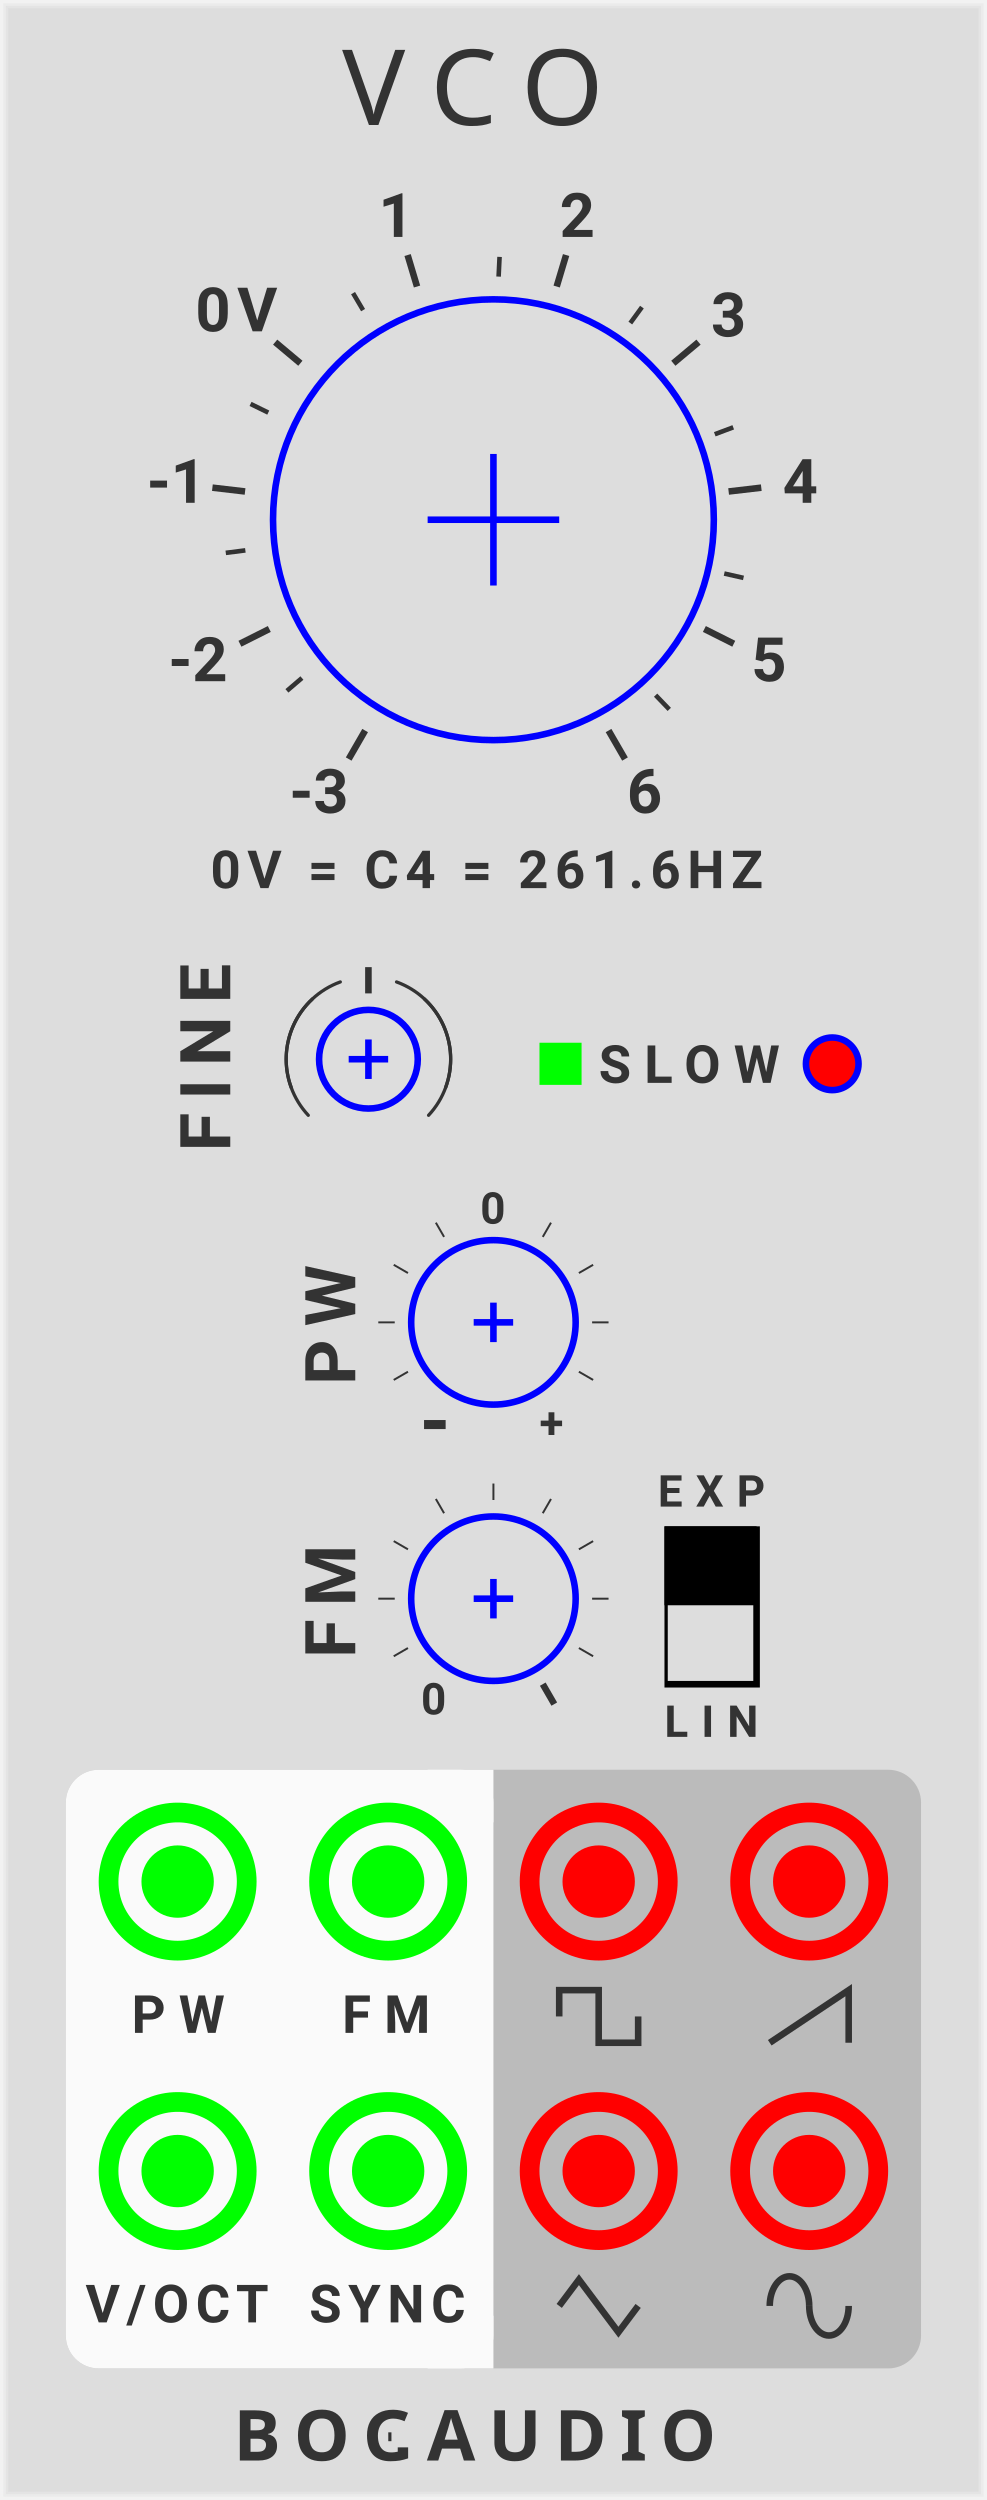
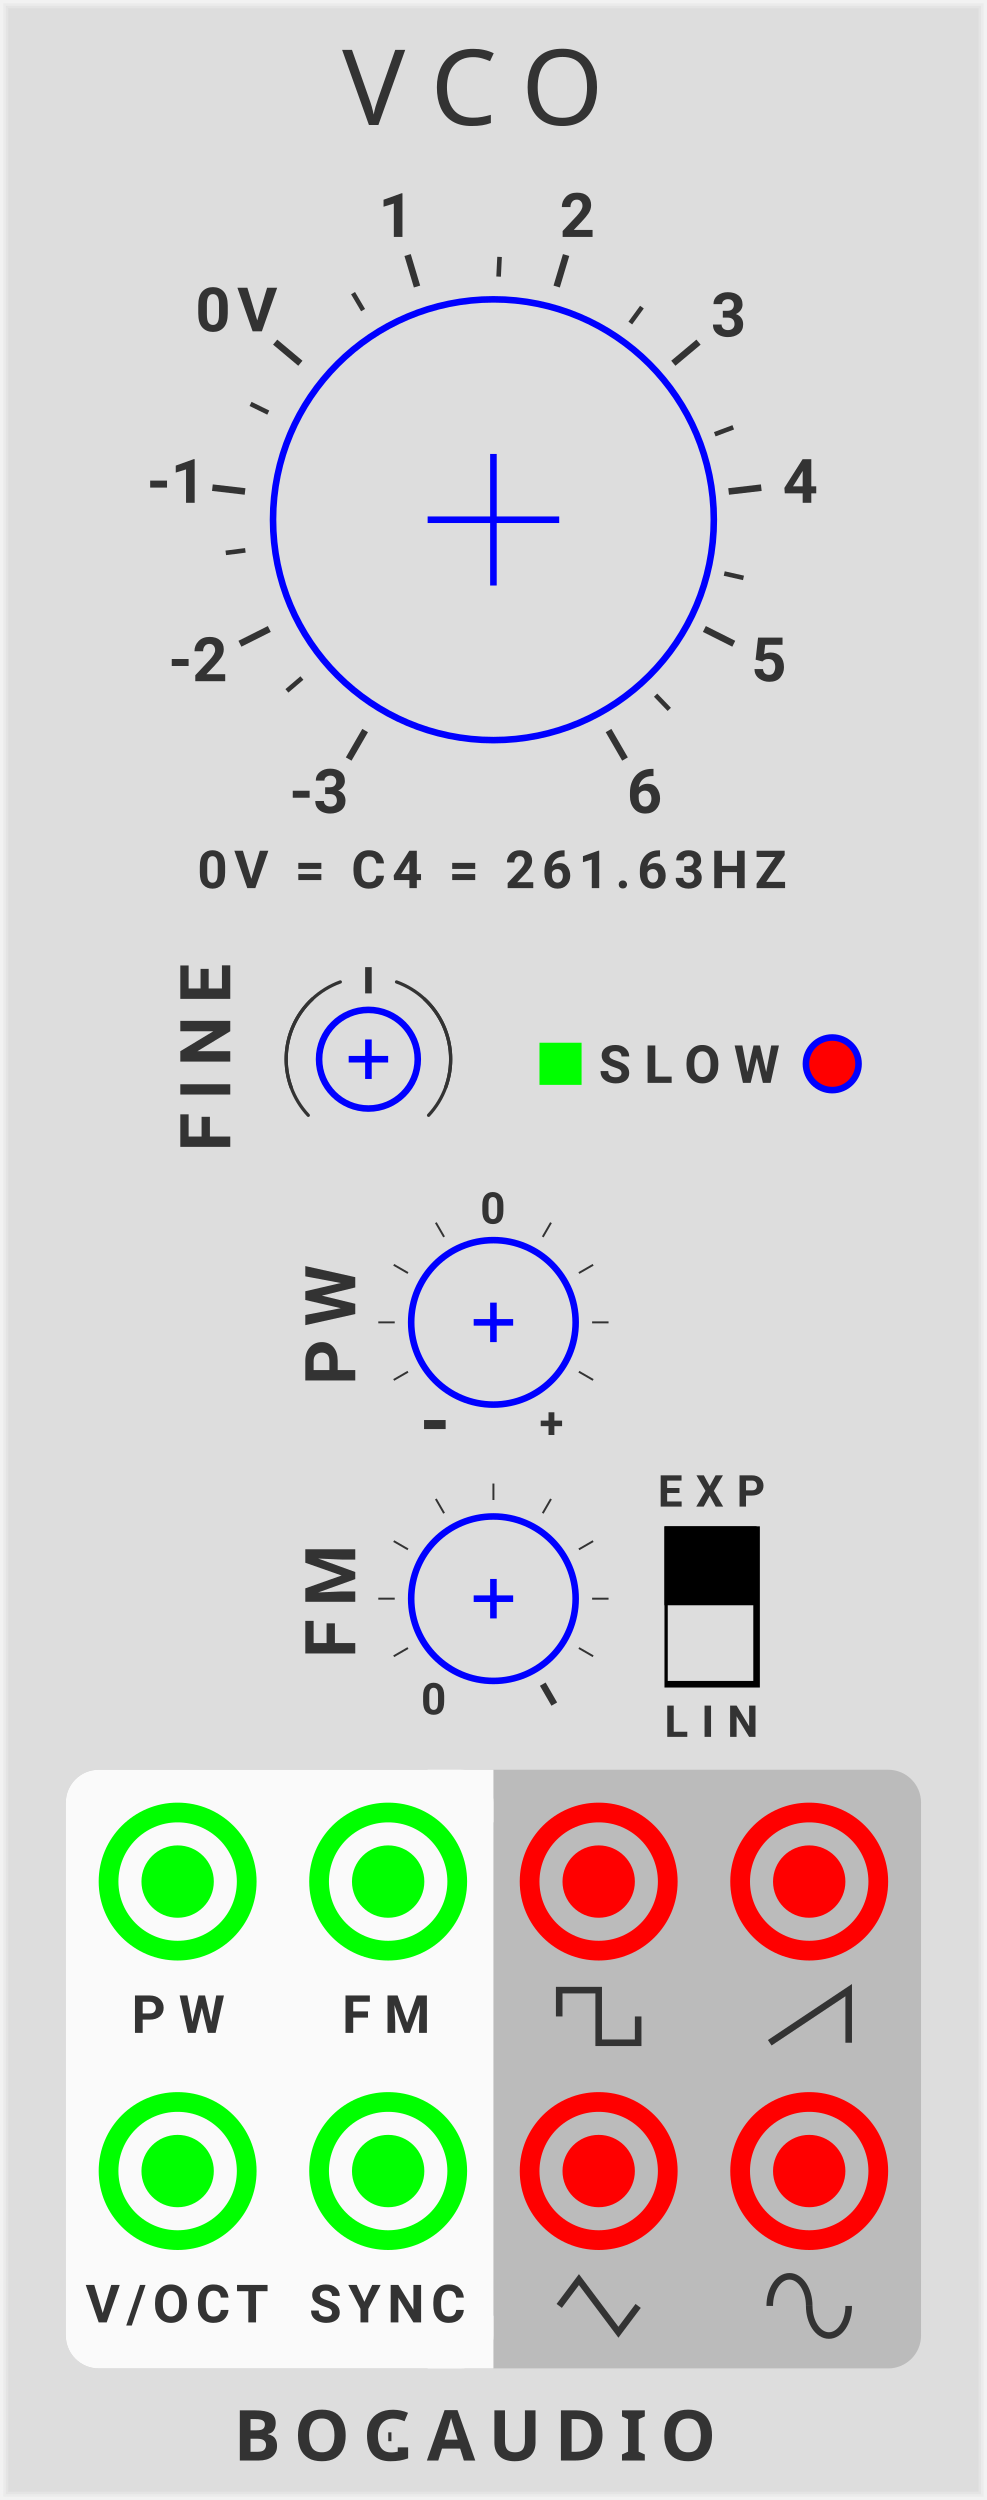
<svg xmlns="http://www.w3.org/2000/svg" xmlns:xlink="http://www.w3.org/1999/xlink" version="1.1" width="150" height="380" viewBox="0 0 150 380">
  <style>
    text {
      fill: #333;
      font-family: 'Roboto', sans-serif;
      font-weight: bold;
    }
    text.title {
      font-family: 'Comfortaa', sans-serif;
      font-weight: normal;
    }
    text.brand {
      font-family: 'Audiowide', sans-serif;
      font-weight: bold;
    }
  </style>
  <defs>
    <symbol id="knob-large" viewBox="0 0 68px 68px">
      <g transform="translate(34 34)">
        <polyline points="-10,0 10,0" stroke-width="1" stroke="#00f" />
        <polyline points="0,-10 0,10" stroke-width="1" stroke="#00f" />
        <circle cx="0" cy="0" r="33.5" stroke-width="1" stroke="#00f" fill="none" />
      </g>
    </symbol>
    <symbol id="knob-medium" viewBox="0 0 26px 26px">
      <g transform="translate(13 13)">
        <polyline points="-3,0 3,0" stroke-width="1" stroke="#00f" />
        <polyline points="0,-3 0,3" stroke-width="1" stroke="#00f" />
        <circle cx="0" cy="0" r="12.5" stroke-width="1" stroke="#00f" fill="none" />
      </g>
    </symbol>
    <symbol id="knob-smallest" viewBox="0 0 16px 16px">
      <g transform="translate(8 8)">
        <polyline points="-3,0 3,0" stroke-width="1" stroke="#00f" />
        <polyline points="0,-3 0,3" stroke-width="1" stroke="#00f" />
        <circle r="7.5" stroke-width="1" stroke="#00f" fill="none" />
      </g>
    </symbol>
    <symbol id="knobguide-frequency" viewBox="0 0 108px 108px">
      <g transform="translate(54 54)">
        <g transform="rotate(-240) translate(34 0)">
          <polyline points="0,0 5,0" stroke-width="1" stroke="#333" transform="translate(3 0)" />
          <text font-size="7.0pt" transform="translate(14 0) rotate(240) translate(-6 3)">-3</text>
        </g>
        <g transform="rotate(-220.56) translate(34 0)">
          <polyline points="0,0 3,0" stroke-width="0.7" stroke="#333" transform="translate(3 0)" />
        </g>
        <g transform="rotate(-206.667) translate(34 0)">
          <polyline points="0,0 5,0" stroke-width="1" stroke="#333" transform="translate(3 0)" />
          <text font-size="7.0pt" transform="translate(14 0) rotate(206.667) translate(-5.5 3)">-2</text>
        </g>
        <g transform="rotate(-187.23) translate(34 0)">
          <polyline points="0,0 3,0" stroke-width="0.7" stroke="#333" transform="translate(3 0)" />
        </g>
        <g transform="rotate(-173.333) translate(34 0)">
          <polyline points="0,0 5,0" stroke-width="1" stroke="#333" transform="translate(3 0)" />
          <text font-size="7.0pt" transform="translate(14 0) rotate(173.333) translate(-4 3)">-1</text>
        </g>
        <g transform="rotate(-153.89) translate(34 0)">
          <polyline points="0,0 3,0" stroke-width="0.7" stroke="#333" transform="translate(3 0)" />
        </g>
        <g transform="rotate(-140) translate(34 0)">
          <polyline points="0,0 5,0" stroke-width="1" stroke="#333" transform="translate(3 0)" />
          <text font-size="7.0pt" letter-spacing="1px" transform="translate(16 0) rotate(140) translate(-6 3.5)">0V</text>
        </g>
        <g transform="rotate(-120.56) translate(34 0)">
          <polyline points="0,0 3,0" stroke-width="0.7" stroke="#333" transform="translate(3 0)" />
        </g>
        <g transform="rotate(-106.667) translate(34 0)">
          <polyline points="0,0 5,0" stroke-width="1" stroke="#333" transform="translate(3 0)" />
          <text font-size="7.0pt" transform="translate(14 0) rotate(106.667) translate(-2.7 3)">1</text>
        </g>
        <g transform="rotate(-87.23) translate(34 0)">
          <polyline points="0,0 3,0" stroke-width="0.7" stroke="#333" transform="translate(3 0)" />
        </g>
        <g transform="rotate(-73.33) translate(34 0)">
          <polyline points="0,0 5,0" stroke-width="1" stroke="#333" transform="translate(3 0)" />
          <text font-size="7.0pt" transform="translate(14 0) rotate(73.333) translate(-2.7 3)">2</text>
        </g>
        <g transform="rotate(-53.89) translate(34 0)">
          <polyline points="0,0 3,0" stroke-width="0.7" stroke="#333" transform="translate(3 0)" />
        </g>
        <g transform="rotate(-40) translate(34 0)">
          <polyline points="0,0 5,0" stroke-width="1" stroke="#333" transform="translate(3 0)" />
          <text font-size="7.0pt" transform="translate(14 0) rotate(40) translate(-2.7 3)">3</text>
        </g>
        <g transform="rotate(-20.56) translate(34 0)">
          <polyline points="0,0 3,0" stroke-width="0.7" stroke="#333" transform="translate(3 0)" />
        </g>
        <g transform="rotate(-6.667) translate(34 0)">
          <polyline points="0,0 5,0" stroke-width="1" stroke="#333" transform="translate(3 0)" />
          <text font-size="7.0pt" transform="translate(14 0) rotate(6.667) translate(-2.7 3)">4</text>
        </g>
        <g transform="rotate(12.77) translate(34 0)">
          <polyline points="0,0 3,0" stroke-width="0.7" stroke="#333" transform="translate(3 0)" />
        </g>
        <g transform="rotate(26.667) translate(34 0)">
          <polyline points="0,0 5,0" stroke-width="1" stroke="#333" transform="translate(3 0)" />
          <text font-size="7.0pt" transform="translate(14 0) rotate(-26.667) translate(-2.7 3)">5</text>
        </g>
        <g transform="rotate(46.11) translate(34 0)">
          <polyline points="0,0 3,0" stroke-width="0.7" stroke="#333" transform="translate(3 0)" />
        </g>
        <g transform="rotate(60) translate(34 0)">
          <polyline points="0,0 5,0" stroke-width="1" stroke="#333" transform="translate(3 0)" />
          <text font-size="7.0pt" transform="translate(14 0) rotate(-60) translate(-2.7 3)">6</text>
        </g>
      </g>
    </symbol>
    <symbol id="knobguide-attenuverter" viewBox="0 0 45px 45px">
      <g transform="translate(22.5 22.5)">
        <g transform="rotate(-240) translate(15 0)">
          <text font-size="9.0pt" transform="translate(3 0) rotate(240) translate(-2.2 3.6)">-</text>
        </g>
        <g transform="rotate(-210) translate(15 0)">
          <polyline points="0,0 2.5,0" stroke-width="0.3" stroke="#333" />
        </g>
        <g transform="rotate(-180) translate(15 0)">
          <polyline points="0,0 2.5,0" stroke-width="0.3" stroke="#333" />
        </g>
        <g transform="rotate(-150) translate(15 0)">
          <polyline points="0,0 2.5,0" stroke-width="0.3" stroke="#333" />
        </g>
        <g transform="rotate(-120) translate(15 0)">
          <polyline points="0,0 2.5,0" stroke-width="0.3" stroke="#333" />
        </g>
        <g transform="rotate(-90) translate(15 0)">
          <text font-size="5.0pt" transform="translate(2 0) rotate(90) translate(-2 2)">0</text>
        </g>
        <g transform="rotate(-60) translate(15 0)">
          <polyline points="0,0 2.5,0" stroke-width="0.3" stroke="#333" />
        </g>
        <g transform="rotate(-30) translate(15 0)">
          <polyline points="0,0 2.5,0" stroke-width="0.3" stroke="#333" />
        </g>
        <g transform="rotate(0) translate(15 0)">
          <polyline points="0,0 2.5,0" stroke-width="0.3" stroke="#333" />
        </g>
        <g transform="rotate(30) translate(15 0)">
          <polyline points="0,0 2.5,0" stroke-width="0.3" stroke="#333" />
        </g>
        <g transform="rotate(60) translate(15 0)">
          <text font-size="5.0pt" transform="translate(3 0) rotate(-60) translate(-2 2)">+</text>
        </g>
      </g>
    </symbol>
    <symbol id="knobguide-fm" viewBox="0 0 45px 45px">
      <g transform="translate(22.5 22.5)">
        <text font-size="5.0pt" transform="rotate(-240) translate(18 0) rotate(240) translate(-2 2)">0</text>
        <polyline points="0,0 2.5,0" stroke-width="0.3" stroke="#333" transform="rotate(-210) translate(15 0)" />
        <polyline points="0,0 2.5,0" stroke-width="0.3" stroke="#333" transform="rotate(-180) translate(15 0)" />
        <polyline points="0,0 2.5,0" stroke-width="0.3" stroke="#333" transform="rotate(-150) translate(15 0)" />
        <polyline points="0,0 2.5,0" stroke-width="0.3" stroke="#333" transform="rotate(-120) translate(15 0)" />
        <polyline points="0,0 2.5,0" stroke-width="0.3" stroke="#333" transform="rotate(-90) translate(15 0)" />
        <polyline points="0,0 2.5,0" stroke-width="0.3" stroke="#333" transform="rotate(-60) translate(15 0)" />
        <polyline points="0,0 2.5,0" stroke-width="0.3" stroke="#333" transform="rotate(-30) translate(15 0)" />
        <polyline points="0,0 2.5,0" stroke-width="0.3" stroke="#333" transform="rotate(0) translate(15 0)" />
        <polyline points="0,0 2.5,0" stroke-width="0.3" stroke="#333" transform="rotate(30) translate(15 0)" />
        <polyline points="0,0 3.5,0" stroke-width="1" stroke="#333" transform="rotate(60) translate(15 0)" />
      </g>
    </symbol>
    <symbol id="knobguide-centertick" viewBox="0 0 40px 40px">
      <g transform="translate(20 20)">
        <g transform="rotate(-90) translate(10 0)">
          <polyline points="0,0 4,0" stroke-width="1" stroke="#333" />
        </g>
        <path d="M 0 -12.5 A 12.5 12.5 0 0 1 12.5 0" stroke="#333" stroke-width="0.5" stroke-linecap="round" fill="none" transform="rotate(20)" />
        <path d="M 0 -12.5 A 12.5 12.5 0 0 1 12.5 0" stroke="#333" stroke-width="0.5" stroke-linecap="round" fill="none" transform="rotate(43)" />
        <path d="M 0 -12.5 A 12.5 12.5 0 0 0 -12.5 0" stroke="#333" stroke-width="0.5" stroke-linecap="round" fill="none" transform="rotate(-20)" />
        <path d="M 0 -12.5 A 12.5 12.5 0 0 0 -12.5 0" stroke="#333" stroke-width="0.5" stroke-linecap="round" fill="none" transform="rotate(-43)" />
      </g>
    </symbol>
    <symbol id="input" viewBox="0 0 24px 24px">
      <g transform="translate(12 12)">
        <circle cx="0" cy="0" r="5" stroke-width="1" stroke="#0f0" fill="#0f0" />
        <circle cx="0" cy="0" r="10.5" stroke-width="3" stroke="#0f0" fill="none" />
      </g>
    </symbol>
    <symbol id="output" viewBox="0 0 24px 24px">
      <g transform="translate(12 12)">
        <circle cx="0" cy="0" r="5" stroke-width="1" stroke="#f00" fill="#f00" />
        <circle cx="0" cy="0" r="10.5" stroke-width="3" stroke="#f00" fill="none" />
      </g>
    </symbol>
    <symbol id="button-small" viewBox="0 0 9px 9px">
      <g transform="translate(4.5 4.5)">
        <circle r="4" stroke-width="1" stroke="#00f" fill="#f00" />
      </g>
    </symbol>
    <symbol id="light-small" viewBox="0 0 6.4px 6.4px">
      <rect width="6.4" height="6.4" fill="#0f0" />
    </symbol>
    <symbol id="switch" viewBox="0 0 14px 24px">
      <rect width="14px" height="24px" stroke-width="1" stroke="#000" fill="#ddd" />
      <rect width="14px" height="12px" stroke-width="0" fill="#000" />
    </symbol>
  </defs>
  <rect width="100%" height="100%" fill="#ddd" />
  <polyline points="1,1 149,1 149,379 1,379 1,1" stroke="#e4e4e4" stroke-width="0.5" fill="none" />
  <polyline points="0.5,0.5 149.5,0.5 149.5,379.5 0.5,379.5 0.5,0.5" stroke="#ebebeb" stroke-width="0.8" fill="none" />
  <polyline points="0,0 150,0 150,380 0,380 0,0" stroke="#f2f2f2" stroke-width="1" fill="none" />
  <text class="title" x="52" y="19" font-size="12pt" letter-spacing="4px">VCO</text>
  <g transform="translate(35.5 374)">
    <text class="brand" font-size="8pt" letter-spacing="2px">BOGAUDIO</text>
    <rect width="3.0" height="3" fill="#ddd" transform="translate(24 -5)" />
  </g>
  <g transform="translate(21 25)">
    <use id="FREQUENCY_PARAM" xlink:href="#knob-large" transform="translate(20 20)" />
  </g>
  <use xlink:href="#knobguide-frequency" transform="translate(20 25)" />
-   <text font-size="6pt" letter-spacing="1px" transform="translate(32 135)">0V = C4 = 261.6HZ</text>
+   <text font-size="6pt" letter-spacing="1px" transform="translate(30 135)">0V = C4 = 261.63HZ</text>
  <g transform="translate(35 153)">
    <text font-size="8pt" letter-spacing="2px" transform="translate(0 22) rotate(270)">FINE</text>
    <use id="FINE_PARAM" xlink:href="#knob-smallest" transform="translate(13 0)" />
  </g>
  <use xlink:href="#knobguide-centertick" transform="translate(36 141)" />
  <g transform="translate(82 158.5)">
    <use id="SLOW_PARAM" xlink:href="#button-small" transform="translate(40 -1.3)" />
    <use id="SLOW_LIGHT" xlink:href="#light-small" transform="translate(0 0)" />
    <text font-size="6pt" letter-spacing="2px" transform="translate(9 6.1)">SLOW</text>
  </g>
  <g transform="translate(44 188)">
    <text font-size="8pt" letter-spacing="2px" transform="translate(10 22.5) rotate(270)">PW</text>
    <use id="PW_PARAM" xlink:href="#knob-medium" transform="translate(18 0)" />
  </g>
  <use xlink:href="#knobguide-attenuverter" transform="translate(52.5 178.5)" />
  <g transform="translate(44 230)">
    <g transform="translate(0 0)">
      <text font-size="8pt" letter-spacing="2px" transform="translate(10 22) rotate(270)">FM</text>
      <use id="FM_PARAM" xlink:href="#knob-medium" transform="translate(18 0)" />
    </g>
    <g transform="translate(57 -0)">
      <text font-size="5pt" letter-spacing="2px" transform="translate(-1 -1)">EXP</text>
      <use id="FM_TYPE_PARAM" xlink:href="#switch" transform="translate(0 2)" />
      <text font-size="5pt" letter-spacing="2px" transform="translate(0 34)">LIN</text>
    </g>
  </g>
  <use xlink:href="#knobguide-fm" transform="translate(52.5 220.5)" />
  <g transform="translate(0 269)">
    <rect width="130" height="91" rx="5" fill="#bbb" transform="translate(10 0)" />
    <rect width="65" height="91" rx="5" fill="#fafafa" transform="translate(10 0)" />
    <rect width="10" height="8" fill="#fafafa" transform="translate(65 0)" />
    <rect width="10" height="8" fill="#fafafa" transform="translate(65 83)" />
    <g transform="translate(12 0)">
      <use id="PW_INPUT" xlink:href="#input" transform="translate(3 5)" />
      <text font-size="6pt" letter-spacing="2px" transform="translate(8 40)">PW</text>
    </g>
    <g transform="translate(44 0)">
      <use id="FM_INPUT" xlink:href="#input" transform="translate(3 5)" />
      <text font-size="6pt" letter-spacing="2px" transform="translate(8 40)">FM</text>
    </g>
    <g transform="translate(76 0)">
      <use id="SQUARE_OUTPUT" xlink:href="#output" transform="translate(3 5)" />
      <g transform="translate(9 33.5)">
        <polyline points="0,4 0,0 6,0 6,8 12,8 12,4" stroke-width="1" stroke="#333" fill="none" />
      </g>
    </g>
    <g transform="translate(108 0)">
      <use id="SAW_OUTPUT" xlink:href="#output" transform="translate(3 5)" />
      <g transform="translate(9 33.5)">
        <polyline points="0,8 12,0 12,8" stroke-width="1" stroke="#333" fill="none" />
      </g>
    </g>
    <g transform="translate(10 44)">
      <g transform="translate(2 0)">
        <use id="PITCH_INPUT" xlink:href="#input" transform="translate(3 5)" />
        <text font-size="6pt" letter-spacing="1px" transform="translate(1 40)">V/OCT</text>
      </g>
      <g transform="translate(34 0)">
        <use id="SYNC_INPUT" xlink:href="#input" transform="translate(3 5)" />
        <text font-size="6pt" letter-spacing="1px" transform="translate(3 40)">SYNC</text>
      </g>
      <g transform="translate(66 0)">
        <use id="TRIANGLE_OUTPUT" xlink:href="#output" transform="translate(3 5)" />
        <g transform="translate(9 33.5)">
          <polyline points="0,4 3,0 9,8 12,4" stroke-width="1" stroke="#333" fill="none" />
        </g>
      </g>
      <g transform="translate(98 0)">
        <use id="SINE_OUTPUT" xlink:href="#output" transform="translate(3 5)" />
        <g transform="translate(9 33.5)">
          <path d="M 0 4 A 2 3 0 0 1 6 4" stroke="#333" stroke-width="1" fill="none" />
          <path d="M 6 4 A 2 3 0 0 0 12 4" stroke="#333" stroke-width="1" fill="none" />
        </g>
      </g>
    </g>
  </g>
</svg>
